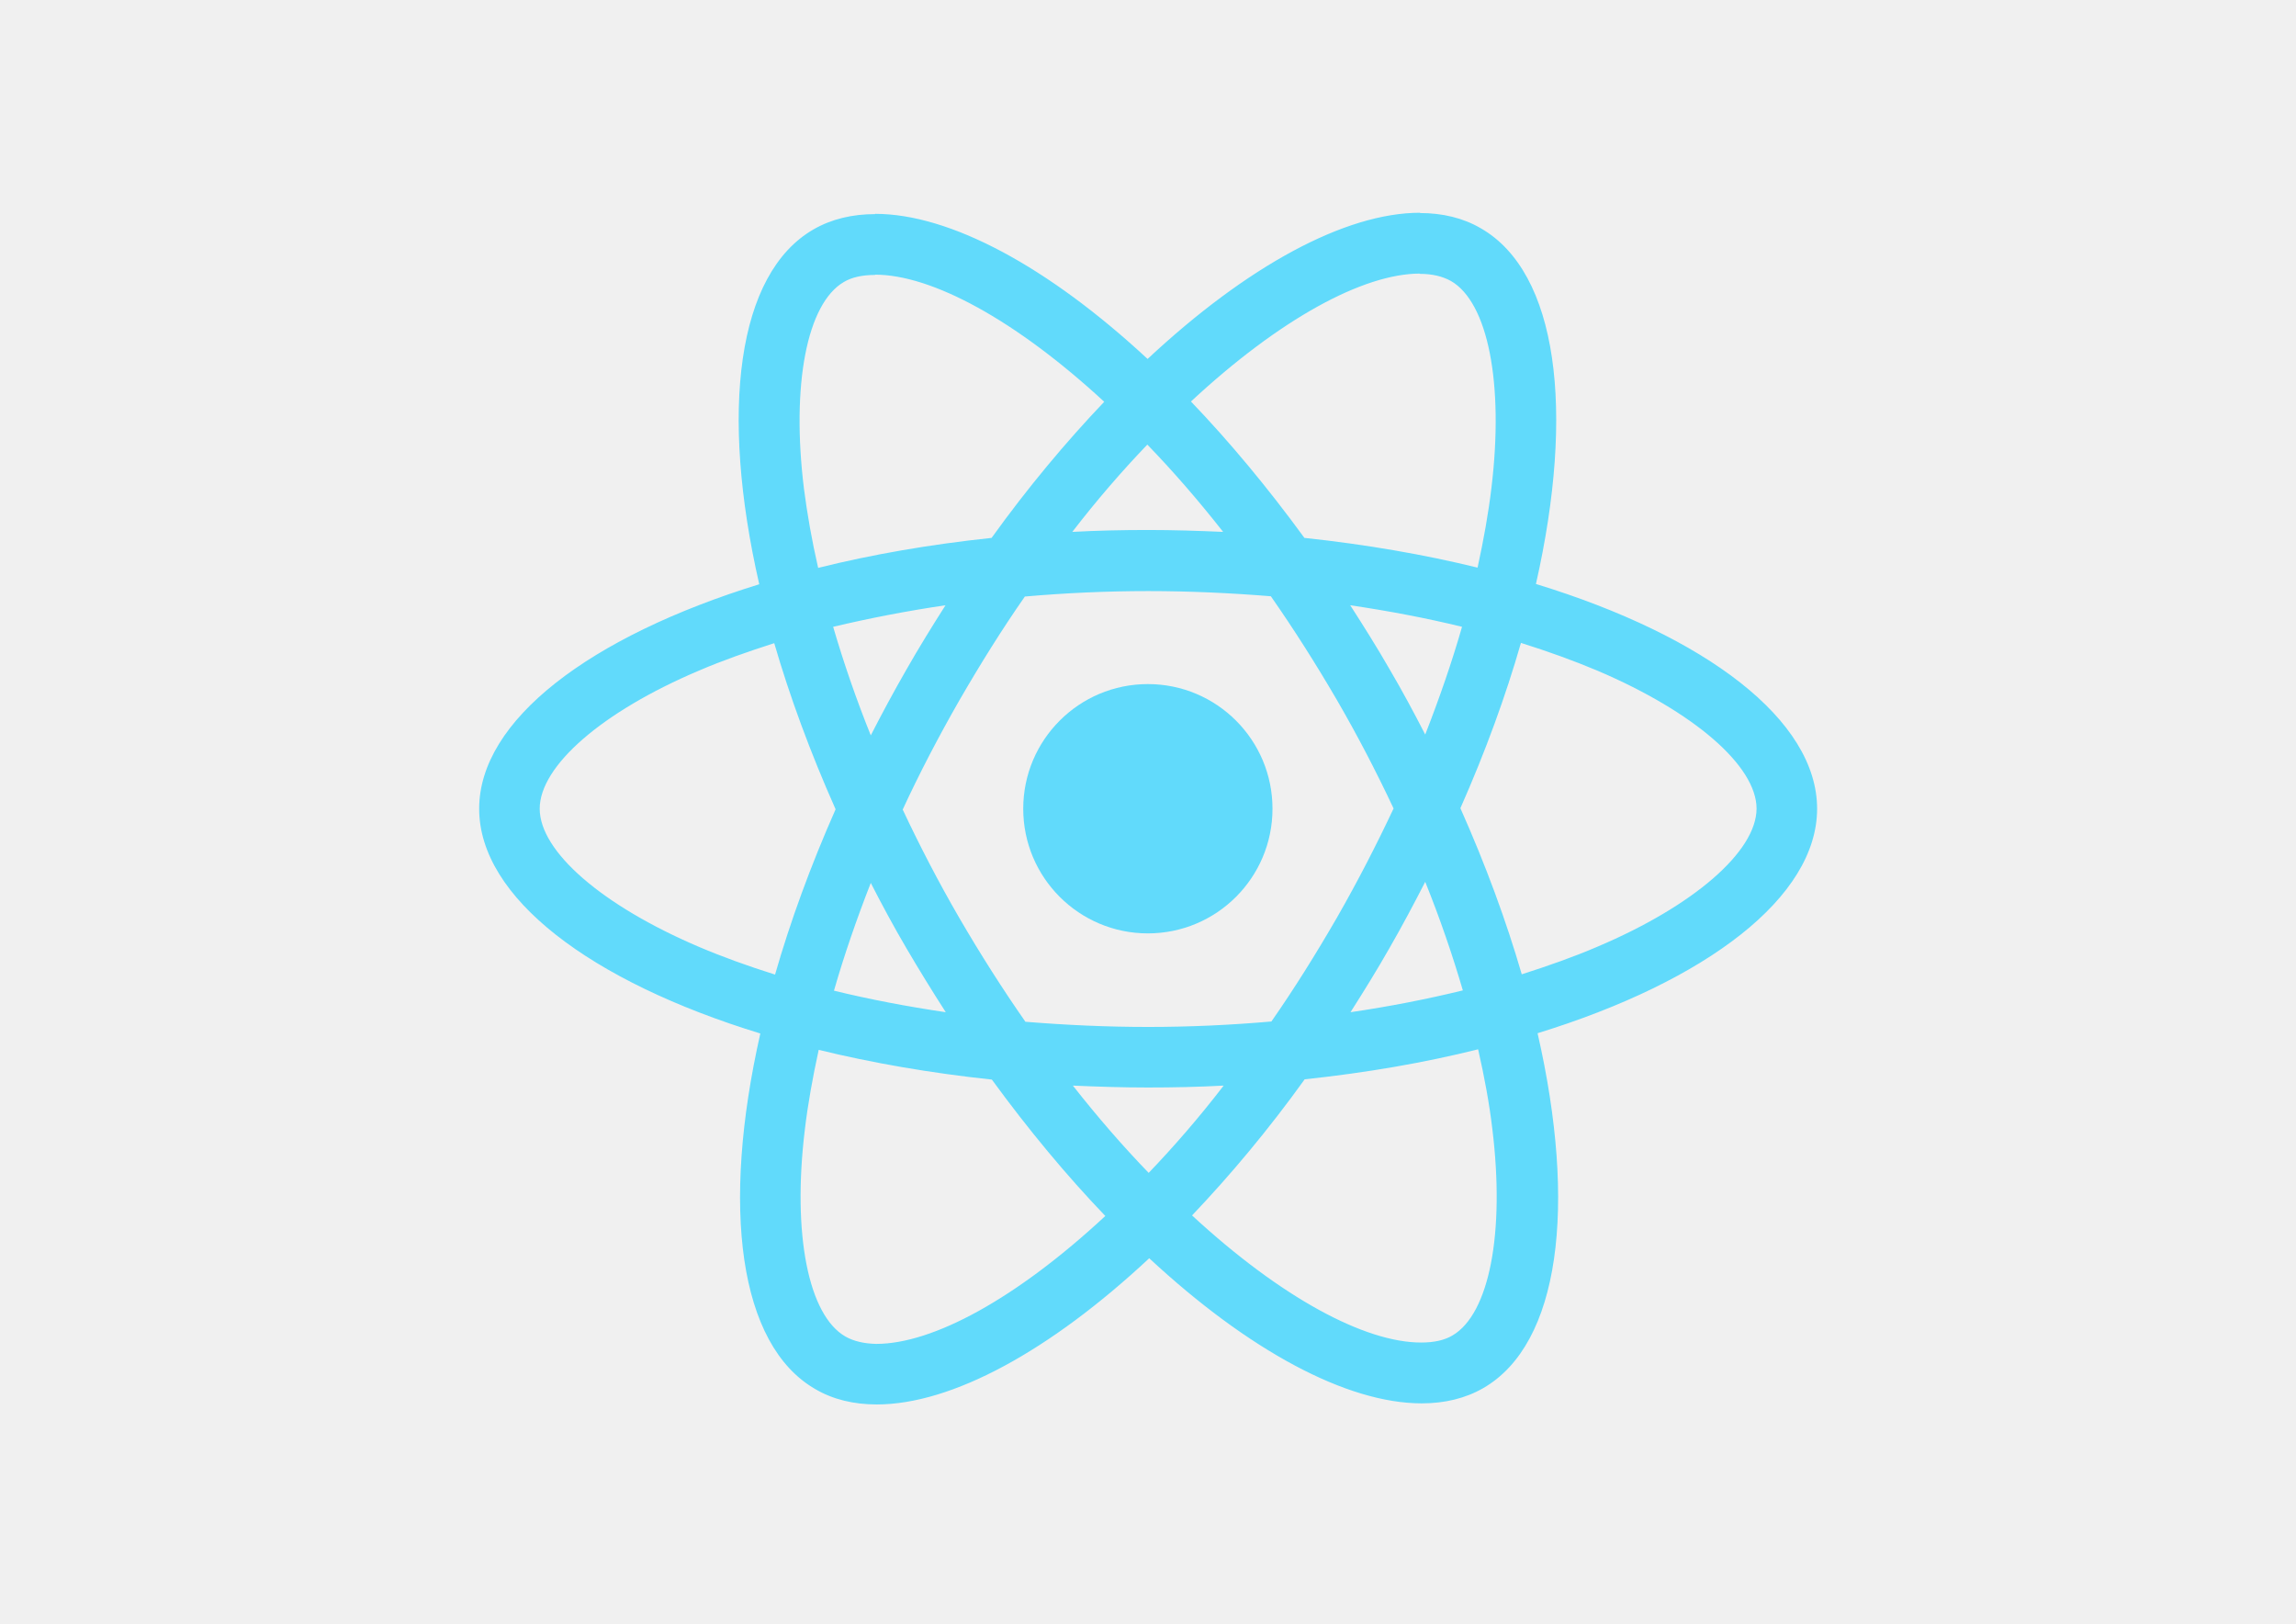
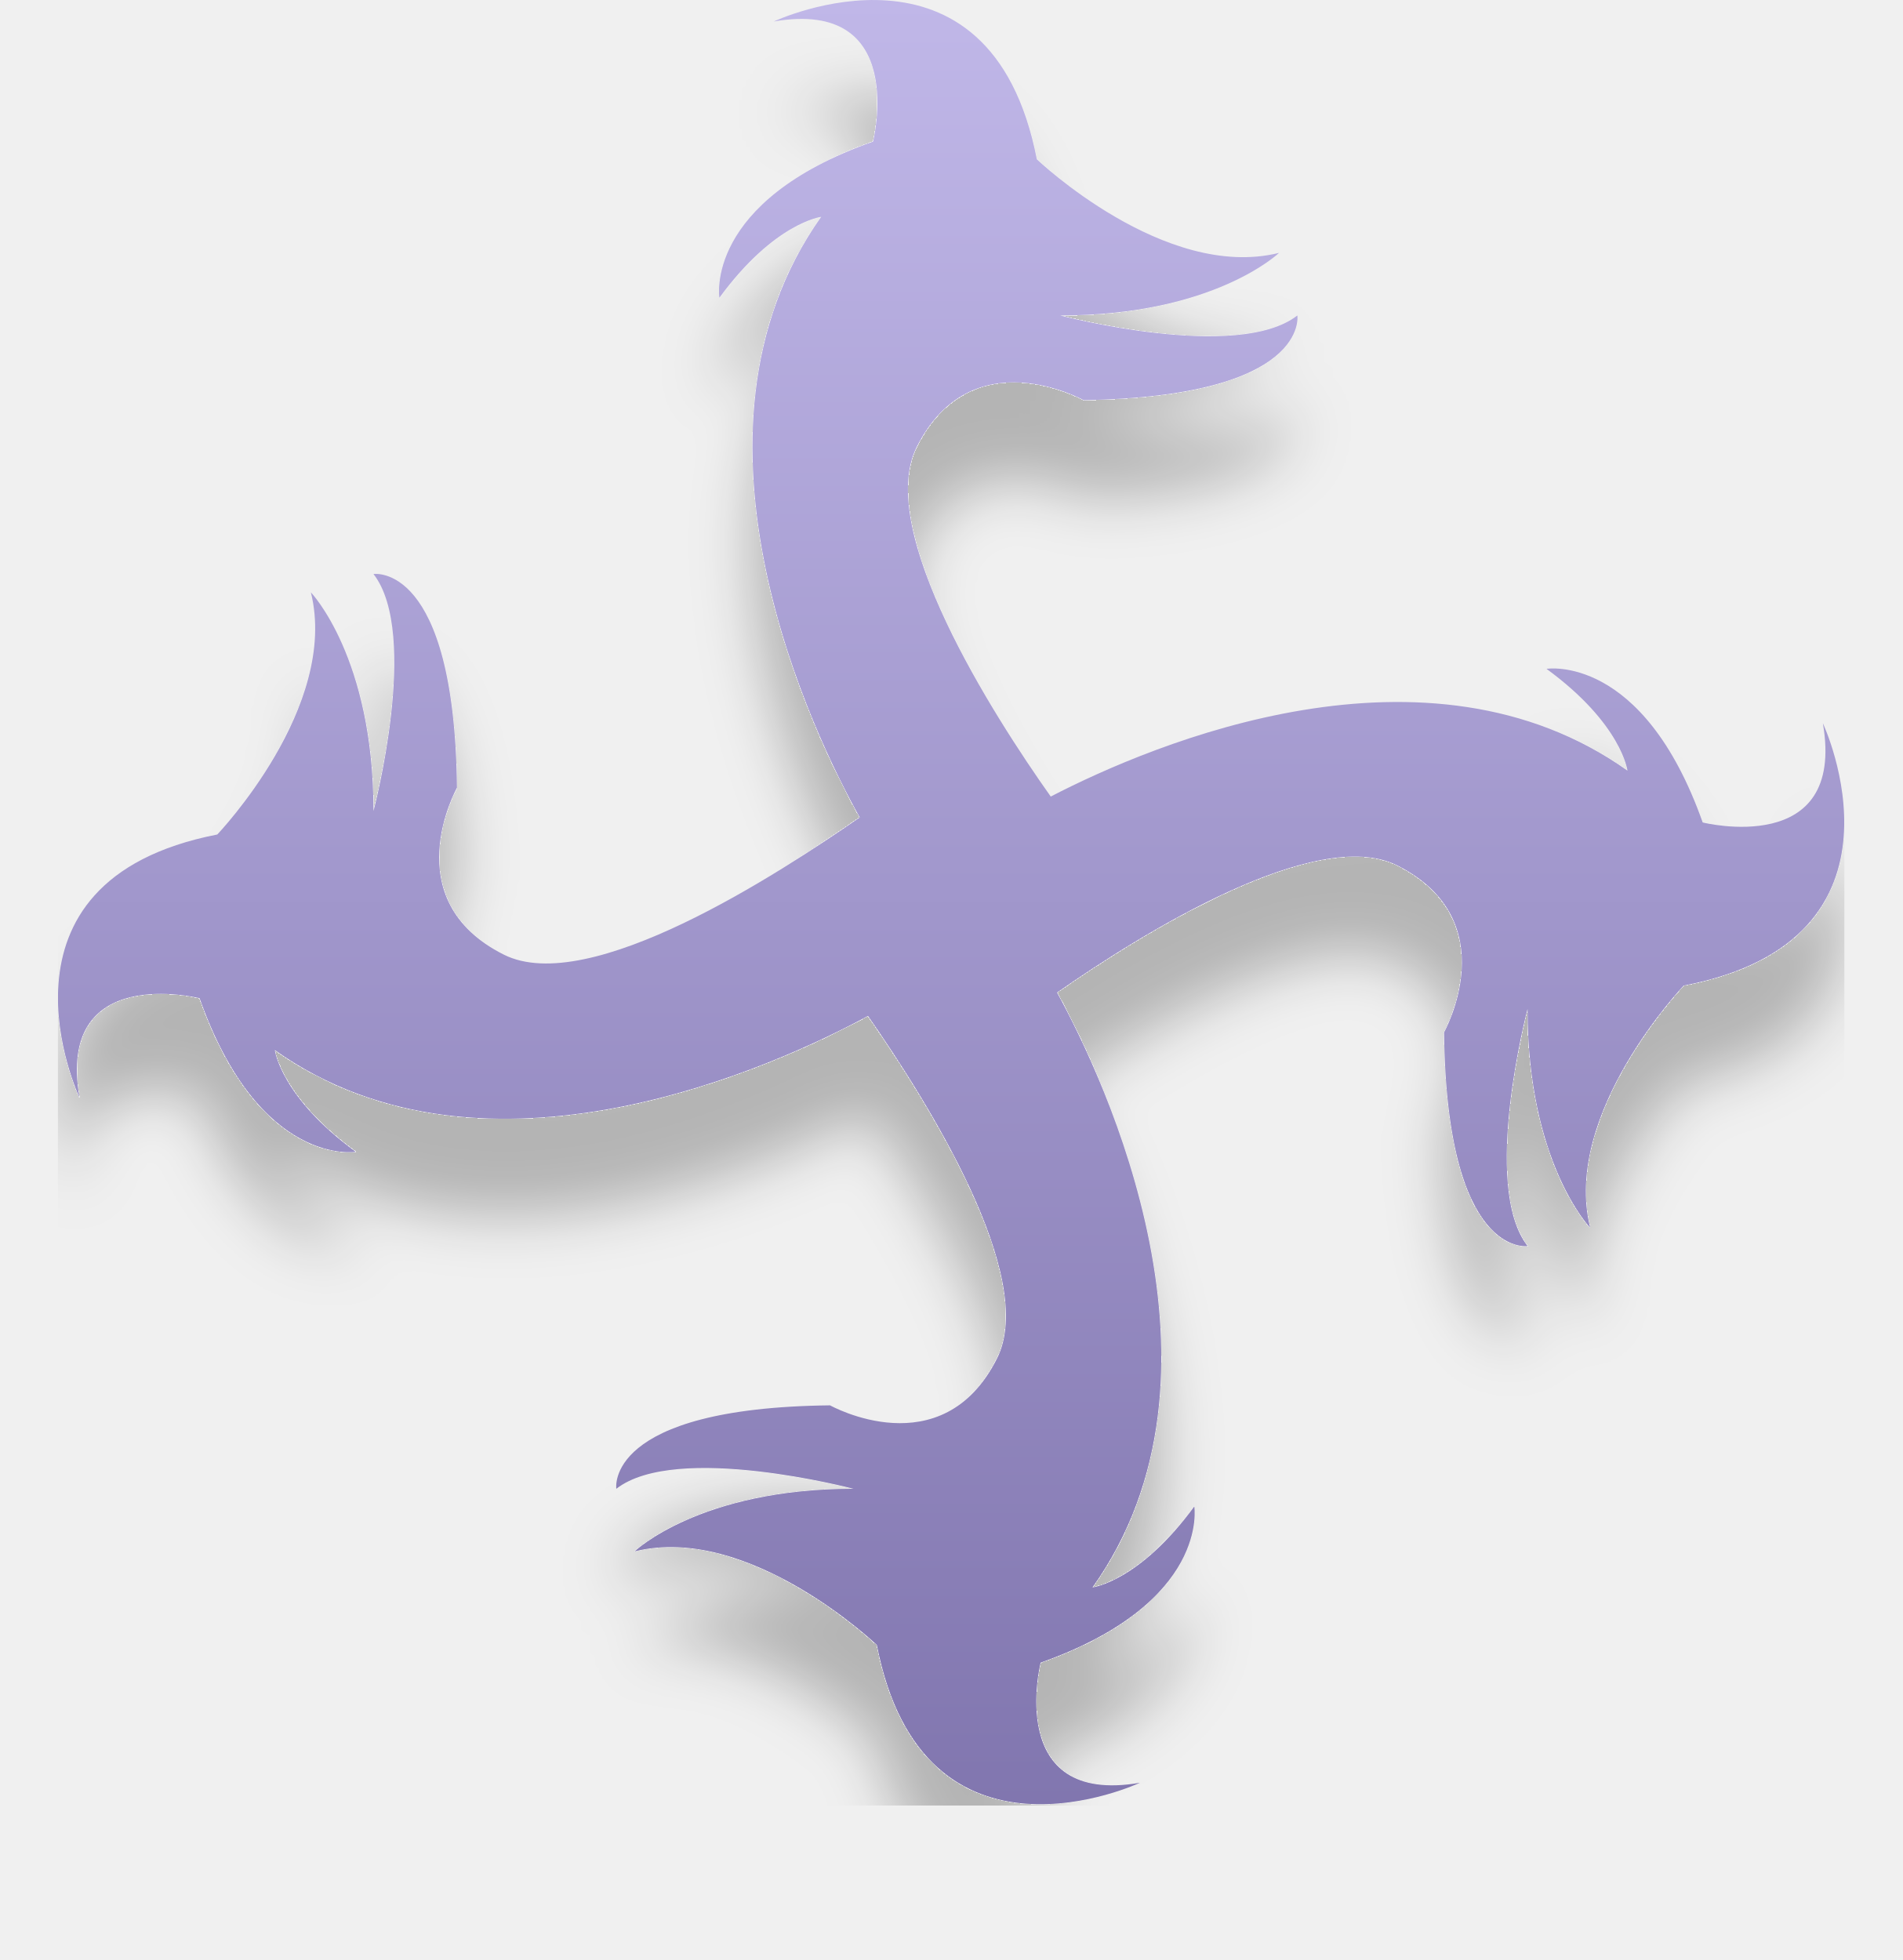
- <svg xmlns="http://www.w3.org/2000/svg" viewBox="0 0 841.9 595.3">
-   <g fill="#61DAFB">
-     <path d="M666.3 296.5c0-32.5-40.7-63.3-103.1-82.4 14.4-63.6 8-114.2-20.2-130.4-6.5-3.8-14.1-5.6-22.4-5.6v22.3c4.6 0 8.3.9 11.4 2.6 13.6 7.8 19.5 37.5 14.9 75.7-1.1 9.4-2.9 19.3-5.1 29.4-19.6-4.8-41-8.5-63.5-10.9-13.5-18.5-27.5-35.3-41.6-50 32.6-30.3 63.2-46.9 84-46.9V78c-27.5 0-63.5 19.6-99.9 53.6-36.4-33.8-72.4-53.2-99.9-53.2v22.3c20.7 0 51.4 16.5 84 46.6-14 14.7-28 31.4-41.3 49.9-22.6 2.4-44 6.1-63.6 11-2.3-10-4-19.7-5.2-29-4.7-38.2 1.1-67.9 14.6-75.8 3-1.8 6.9-2.6 11.5-2.6V78.5c-8.4 0-16 1.8-22.6 5.6-28.1 16.2-34.4 66.7-19.9 130.1-62.2 19.2-102.7 49.9-102.7 82.3 0 32.5 40.7 63.3 103.1 82.4-14.4 63.6-8 114.2 20.2 130.4 6.5 3.8 14.1 5.6 22.5 5.6 27.5 0 63.5-19.6 99.9-53.6 36.4 33.8 72.4 53.2 99.9 53.2 8.4 0 16-1.8 22.6-5.6 28.1-16.2 34.4-66.7 19.9-130.1 62-19.1 102.5-49.9 102.5-82.3zm-130.2-66.7c-3.7 12.9-8.3 26.2-13.5 39.5-4.1-8-8.4-16-13.1-24-4.6-8-9.5-15.8-14.4-23.4 14.2 2.1 27.9 4.7 41 7.9zm-45.8 106.5c-7.8 13.5-15.8 26.3-24.1 38.2-14.9 1.3-30 2-45.2 2-15.1 0-30.2-.7-45-1.9-8.3-11.9-16.4-24.6-24.2-38-7.6-13.1-14.5-26.4-20.8-39.8 6.2-13.4 13.2-26.8 20.7-39.9 7.8-13.5 15.8-26.3 24.1-38.2 14.9-1.3 30-2 45.2-2 15.1 0 30.2.7 45 1.9 8.3 11.9 16.4 24.6 24.2 38 7.6 13.1 14.5 26.4 20.8 39.8-6.3 13.4-13.2 26.8-20.7 39.9zm32.3-13c5.4 13.4 10 26.8 13.8 39.8-13.1 3.2-26.9 5.9-41.2 8 4.9-7.7 9.8-15.6 14.4-23.7 4.6-8 8.9-16.1 13-24.1zM421.2 430c-9.3-9.6-18.6-20.3-27.8-32 9 .4 18.2.7 27.5.7 9.4 0 18.7-.2 27.8-.7-9 11.7-18.3 22.4-27.5 32zm-74.4-58.9c-14.2-2.1-27.9-4.7-41-7.9 3.7-12.9 8.3-26.2 13.5-39.5 4.1 8 8.4 16 13.1 24 4.7 8 9.5 15.8 14.4 23.4zM420.7 163c9.3 9.6 18.6 20.3 27.8 32-9-.4-18.2-.7-27.5-.7-9.4 0-18.7.2-27.8.7 9-11.7 18.3-22.4 27.5-32zm-74 58.9c-4.9 7.7-9.8 15.6-14.4 23.7-4.6 8-8.9 16-13 24-5.4-13.4-10-26.8-13.8-39.8 13.1-3.1 26.9-5.8 41.2-7.9zm-90.5 125.2c-35.4-15.1-58.3-34.9-58.3-50.6 0-15.7 22.9-35.6 58.3-50.6 8.6-3.7 18-7 27.7-10.1 5.7 19.6 13.2 40 22.5 60.9-9.2 20.8-16.6 41.1-22.2 60.6-9.9-3.1-19.3-6.5-28-10.2zM310 490c-13.6-7.8-19.5-37.5-14.9-75.7 1.1-9.4 2.9-19.3 5.1-29.4 19.6 4.8 41 8.5 63.5 10.9 13.5 18.5 27.5 35.3 41.6 50-32.6 30.3-63.2 46.9-84 46.9-4.5-.1-8.3-1-11.3-2.7zm237.2-76.2c4.7 38.2-1.1 67.9-14.6 75.8-3 1.8-6.9 2.6-11.5 2.6-20.7 0-51.4-16.5-84-46.6 14-14.7 28-31.4 41.3-49.9 22.6-2.4 44-6.1 63.6-11 2.3 10.1 4.1 19.8 5.2 29.1zm38.5-66.7c-8.6 3.7-18 7-27.7 10.1-5.7-19.6-13.2-40-22.5-60.9 9.2-20.8 16.6-41.1 22.2-60.6 9.9 3.1 19.3 6.5 28.1 10.2 35.4 15.1 58.3 34.9 58.3 50.6-.1 15.7-23 35.6-58.4 50.6zM320.8 78.4z" />
-     <circle cx="420.9" cy="296.5" r="45.7" />
-     <path d="M520.5 78.1z" />
+ <svg xmlns="http://www.w3.org/2000/svg" width="197" height="203" viewBox="0 0 197 203" fill="none">
+   <g clip-path="url(#clip0_13_47)" filter="url(#filter0_d_13_47)">
+     <path d="M188.774 74.905C191.197 88.917 176.331 85.184 176.331 85.184C170.11 67.637 160.156 69.274 160.156 69.274C167.949 74.97 168.538 79.816 168.538 79.816C147.779 65.083 119.554 76.934 108.814 82.5C102.789 73.988 90.609 54.934 94.931 46.292C100.628 34.964 112.22 41.446 112.22 41.446C135.664 41.054 134.354 32.673 134.354 32.673C128.133 37.518 109.797 32.673 109.797 32.673C125.71 32.673 132.455 26.191 132.455 26.191C120.602 29.137 107.374 16.5 107.374 16.5C102.528 -8.315 80.131 2.226 80.131 2.226C94.145 -0.196 90.412 14.667 90.412 14.667C72.862 20.887 74.499 30.839 74.499 30.839C80.197 23.048 85.043 22.458 85.043 22.458C68.998 45.048 84.453 76.476 89.037 84.661C80.655 90.488 61.009 103.321 52.168 98.869C40.839 93.173 47.322 81.583 47.322 81.583C47.06 58.143 38.678 59.452 38.678 59.452C43.524 65.673 38.678 84.006 38.678 84.006C38.678 68.095 32.195 61.351 32.195 61.351C35.142 73.202 22.503 86.429 22.503 86.429C-2.317 91.274 8.227 113.667 8.227 113.667C5.804 99.655 20.669 103.387 20.669 103.387C26.89 120.935 36.844 119.298 36.844 119.298C29.051 113.601 28.462 108.756 28.462 108.756C50.4 124.339 80.72 110.196 89.889 105.22C96.044 114.06 107.505 132.262 103.248 140.708C97.55 152.036 85.959 145.554 85.959 145.554C62.515 145.815 63.825 154.196 63.825 154.196C70.046 149.351 88.382 154.196 88.382 154.196C72.469 154.196 65.724 160.679 65.724 160.679C77.577 157.732 90.805 170.369 90.805 170.369C95.651 195.185 118.048 184.643 118.048 184.643C104.034 187.065 107.766 172.202 107.766 172.202C125.317 165.982 123.68 156.03 123.68 156.03C117.982 163.821 113.136 164.411 113.136 164.411C128.853 142.345 114.381 111.768 109.469 102.798C118.375 96.577 136.384 85.446 144.701 89.637C156.03 95.333 149.547 106.923 149.547 106.923C149.809 130.363 158.191 129.054 158.191 129.054C153.345 122.833 158.191 104.5 158.191 104.5C158.191 120.411 164.674 127.155 164.674 127.155C161.728 115.304 174.366 102.077 174.366 102.077C199.317 97.298 188.774 74.905 188.774 74.905Z" fill="url(#paint0_linear_13_47)" />
  </g>
+   <defs>
+     <filter id="filter0_d_13_47" x="0" y="0" width="197" height="203" filterUnits="userSpaceOnUse" color-interpolation-filters="sRGB">
+       <feFlood flood-opacity="0" result="BackgroundImageFix" />
+       <feColorMatrix in="SourceAlpha" type="matrix" values="0 0 0 0 0 0 0 0 0 0 0 0 0 0 0 0 0 0 127 0" result="hardAlpha" />
+       <feOffset dy="10" />
+       <feGaussianBlur stdDeviation="3" />
+       <feComposite in2="hardAlpha" operator="out" />
+       <feColorMatrix type="matrix" values="0 0 0 0 0 0 0 0 0 0 0 0 0 0 0 0 0 0 0.25 0" />
+       <feBlend mode="normal" in2="BackgroundImageFix" result="effect1_dropShadow_13_47" />
+       <feBlend mode="normal" in="SourceGraphic" in2="effect1_dropShadow_13_47" result="shape" />
+     </filter>
+     <linearGradient id="paint0_linear_13_47" x1="98.494" y1="0.002" x2="98.494" y2="186.867" gradientUnits="userSpaceOnUse">
+       <stop stop-color="#C0B7E8" />
+       <stop offset="1" stop-color="#8176AF" />
+     </linearGradient>
+     <clipPath id="clip0_13_47">
+       <rect width="185" height="187" fill="white" transform="translate(6)" />
+     </clipPath>
+   </defs>
</svg>
